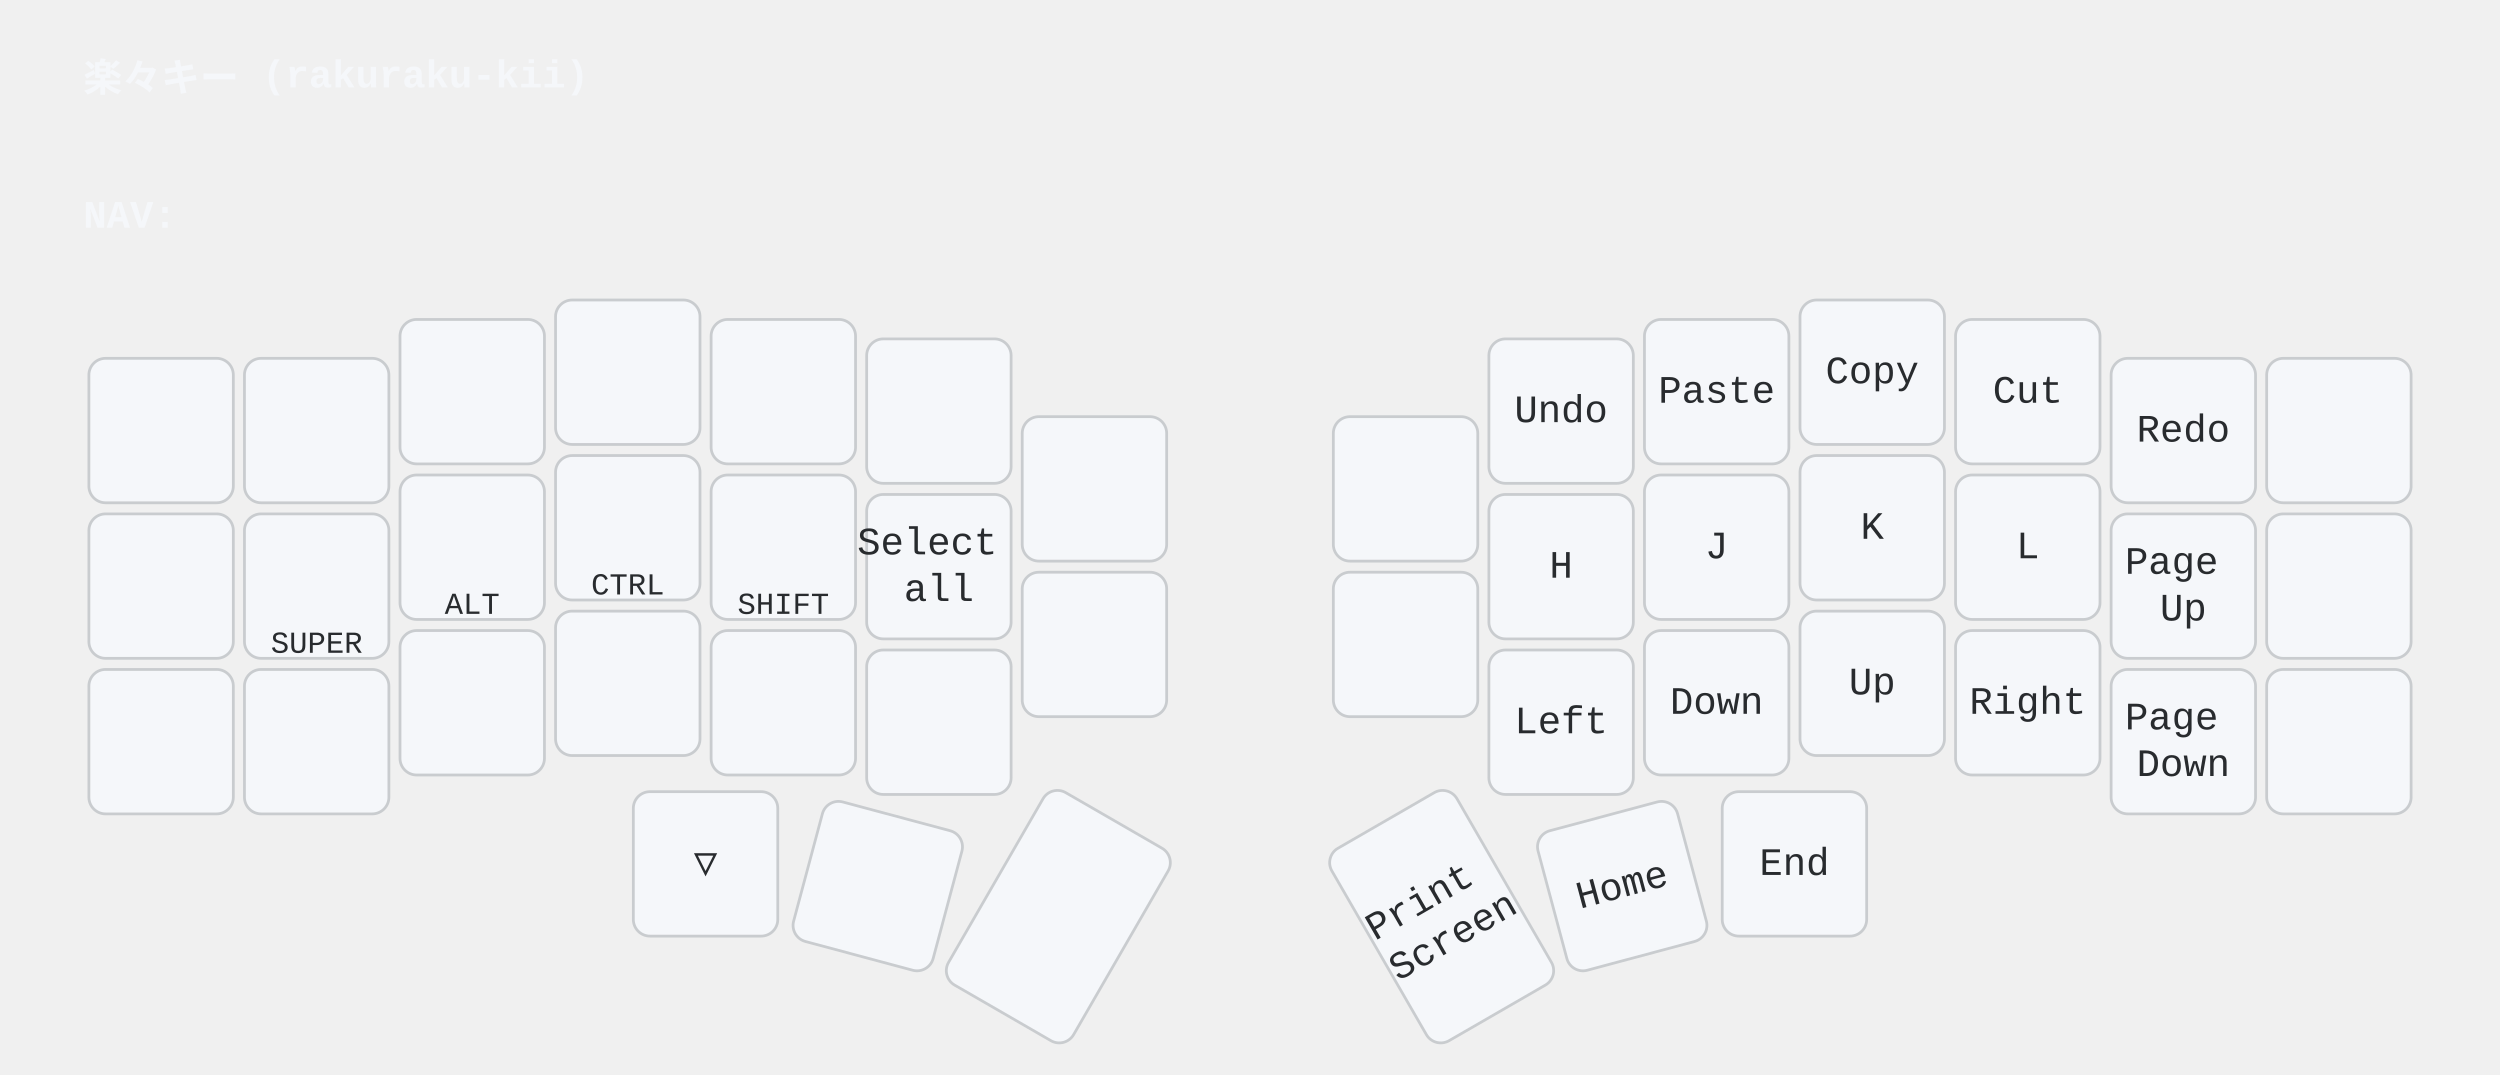
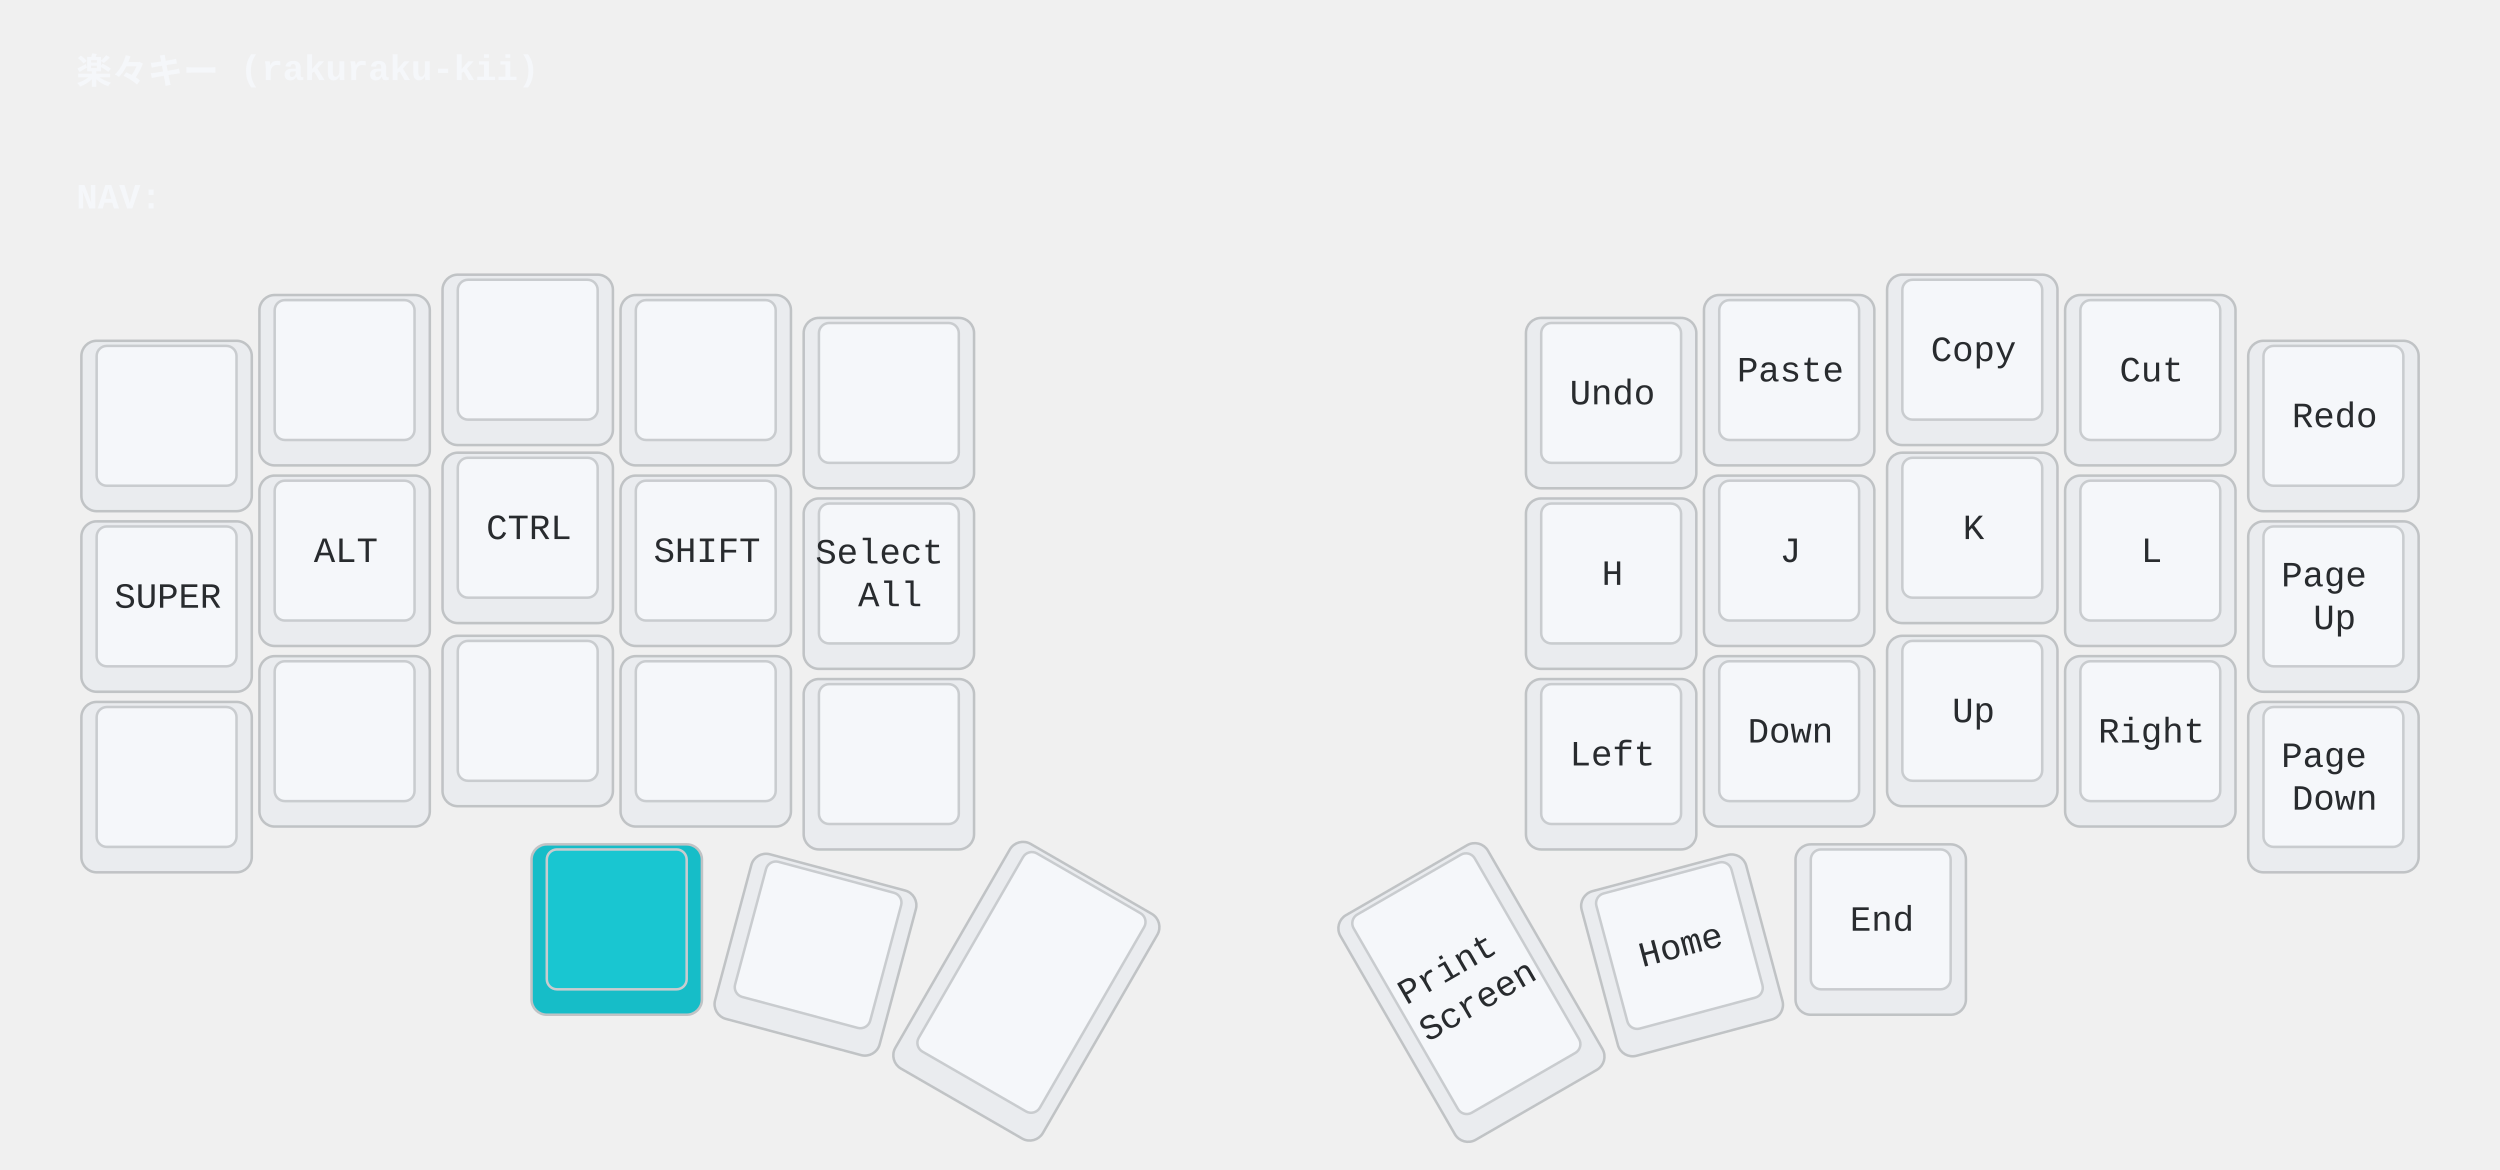
- <svg xmlns="http://www.w3.org/2000/svg" width="900" height="387" viewBox="0 0 900 387" class="keymap">
+ <svg xmlns="http://www.w3.org/2000/svg" width="983" height="460" viewBox="0 0 983 460" class="keymap">
  <style>/* inherit to force styles through use tags */
svg path {
    fill: inherit;
}

/* font and background color specifications */
* {
    background:#282B2E; 
    }
svg.keymap {
    font-family: SFMono-Regular,Consolas,Liberation Mono,Menlo,monospace;
    font-size: 14px;
    font-kerning: normal;
    text-rendering: optimizeLegibility;
    fill: #282B2E;
}

/* default key styling */
rect.key {
    fill: #f5f7fa;
}

rect.key, rect.combo {
    stroke: #c9cccf;
    stroke-width: 1;
}

/* default key side styling, only used is draw_key_sides is set */
rect.side {
    filter: brightness(90%);
}

/* color accent for combo boxes */
rect.combo, rect.combo-separate {
    fill: #5b7cfa;
}

/* color accent for held keys */
rect.held, rect.combo.held {
    fill: #19c6d1;
}

/* color accent for ghost (optional) keys */
rect.ghost, rect.combo.ghost {
    stroke-dasharray: 4, 4;
    stroke-width: 2;
}

text {
    text-anchor: middle;
    dominant-baseline: middle;
}

/* styling for layer labels */
text.label {
    font-weight: bold;
    text-anchor: start;
    fill: #f5f7fa
}

/* styling for optional footer */
text.footer {
    text-anchor: end;
    dominant-baseline: auto;
    stroke: white;
    stroke-width: 4;
    paint-order: stroke;
}

/* styling for combo tap, and key non-tap label text */
text.combo, text.hold, text.shifted, text.left, text.right {
    font-size: 11px;
}

text.hold {
    text-anchor: middle;
    dominant-baseline: auto;
}

text.shifted {
    text-anchor: middle;
    dominant-baseline: hanging;
}

text.left {
    text-anchor: start;
}

text.right {
    text-anchor: end;
}

text.layer-activator {
    text-decoration: underline;
}

/* styling for hold/shifted label text in combo box */
text.combo.hold, text.combo.shifted, text.combo.left, text.combo.right {
    font-size: 8px;
}

/* lighter symbol for transparent keys */
text.trans {
    fill: #282B2E;
}

/* styling for combo dendrons */
path.combo {
    stroke-width: 1;
    stroke: gray;
    fill: none;
}

/* Start Tabler Icons Cleanup */
/* cannot use height/width with glyphs */
.icon-tabler &gt; path {
    fill: inherit;
    stroke: inherit;
    stroke-width: 2;
}
/* hide tabler's default box */
.icon-tabler &gt; path[stroke="none"][fill="none"] {
    visibility: hidden;
}
/* End Tabler Icons Cleanup */

}</style>
  <g transform="translate(30,0)">
    <text x="0" y="28" class="label">楽々キー (rakuraku-kii)</text>
  </g>
  <g transform="translate(0,50)">
    <g transform="translate(30, 0)" class="layer-NAV">
      <text x="0" y="28" class="label" id="NAV">NAV:</text>
      <g transform="translate(0, 56)">
-         <g transform="translate(28, 49)" class="key keypos-0">
-           <rect rx="6" ry="6" x="-26" y="-26" width="52" height="52" class="key" />
-         </g>
-         <g transform="translate(84, 49)" class="key keypos-1">
-           <rect rx="6" ry="6" x="-26" y="-26" width="52" height="52" class="key" />
-         </g>
-         <g transform="translate(140, 35)" class="key keypos-2">
-           <rect rx="6" ry="6" x="-26" y="-26" width="52" height="52" class="key" />
-         </g>
-         <g transform="translate(196, 28)" class="key keypos-3">
-           <rect rx="6" ry="6" x="-26" y="-26" width="52" height="52" class="key" />
-         </g>
-         <g transform="translate(252, 35)" class="key keypos-4">
-           <rect rx="6" ry="6" x="-26" y="-26" width="52" height="52" class="key" />
-         </g>
-         <g transform="translate(308, 42)" class="key keypos-5">
-           <rect rx="6" ry="6" x="-26" y="-26" width="52" height="52" class="key" />
-         </g>
-         <g transform="translate(364, 70)" class="key keypos-6">
-           <rect rx="6" ry="6" x="-26" y="-26" width="52" height="52" class="key" />
-         </g>
-         <g transform="translate(476, 70)" class="key keypos-7">
-           <rect rx="6" ry="6" x="-26" y="-26" width="52" height="52" class="key" />
-         </g>
-         <g transform="translate(532, 42)" class="key keypos-8">
-           <rect rx="6" ry="6" x="-26" y="-26" width="52" height="52" class="key" />
-           <text x="0" y="0" class="key tap">Undo</text>
-         </g>
-         <g transform="translate(588, 35)" class="key keypos-9">
-           <rect rx="6" ry="6" x="-26" y="-26" width="52" height="52" class="key" />
-           <text x="0" y="0" class="key tap">Paste</text>
-         </g>
-         <g transform="translate(644, 28)" class="key keypos-10">
-           <rect rx="6" ry="6" x="-26" y="-26" width="52" height="52" class="key" />
-           <text x="0" y="0" class="key tap">Copy</text>
-         </g>
-         <g transform="translate(700, 35)" class="key keypos-11">
-           <rect rx="6" ry="6" x="-26" y="-26" width="52" height="52" class="key" />
-           <text x="0" y="0" class="key tap">Cut</text>
-         </g>
-         <g transform="translate(756, 49)" class="key keypos-12">
-           <rect rx="6" ry="6" x="-26" y="-26" width="52" height="52" class="key" />
-           <text x="0" y="0" class="key tap">Redo</text>
-         </g>
-         <g transform="translate(812, 49)" class="key keypos-13">
-           <rect rx="6" ry="6" x="-26" y="-26" width="52" height="52" class="key" />
-         </g>
-         <g transform="translate(28, 105)" class="key keypos-14">
-           <rect rx="6" ry="6" x="-26" y="-26" width="52" height="52" class="key" />
-         </g>
-         <g transform="translate(84, 105)" class="key keypos-15">
-           <rect rx="6" ry="6" x="-26" y="-26" width="52" height="52" class="key" />
-           <text x="0" y="24" class="key hold">SUPER</text>
-         </g>
-         <g transform="translate(140, 91)" class="key keypos-16">
-           <rect rx="6" ry="6" x="-26" y="-26" width="52" height="52" class="key" />
-           <text x="0" y="24" class="key hold">ALT</text>
-         </g>
-         <g transform="translate(196, 84)" class="key keypos-17">
-           <rect rx="6" ry="6" x="-26" y="-26" width="52" height="52" class="key" />
-           <text x="0" y="24" class="key hold">CTRL</text>
-         </g>
-         <g transform="translate(252, 91)" class="key keypos-18">
-           <rect rx="6" ry="6" x="-26" y="-26" width="52" height="52" class="key" />
-           <text x="0" y="24" class="key hold">SHIFT</text>
-         </g>
-         <g transform="translate(308, 98)" class="key keypos-19">
-           <rect rx="6" ry="6" x="-26" y="-26" width="52" height="52" class="key" />
-           <text x="0" y="0" class="key tap">
+         <g transform="translate(36, 62)" class="key keypos-0">
+           <rect rx="6" ry="6" x="-34" y="-34" width="67" height="67" class="key side" />
+           <rect rx="4" ry="4" x="-28" y="-32" width="55" height="55" class="key" />
+         </g>
+         <g transform="translate(106, 44)" class="key keypos-1">
+           <rect rx="6" ry="6" x="-34" y="-34" width="67" height="67" class="key side" />
+           <rect rx="4" ry="4" x="-28" y="-32" width="55" height="55" class="key" />
+         </g>
+         <g transform="translate(178, 36)" class="key keypos-2">
+           <rect rx="6" ry="6" x="-34" y="-34" width="67" height="67" class="key side" />
+           <rect rx="4" ry="4" x="-28" y="-32" width="55" height="55" class="key" />
+         </g>
+         <g transform="translate(248, 44)" class="key keypos-3">
+           <rect rx="6" ry="6" x="-34" y="-34" width="67" height="67" class="key side" />
+           <rect rx="4" ry="4" x="-28" y="-32" width="55" height="55" class="key" />
+         </g>
+         <g transform="translate(320, 53)" class="key keypos-4">
+           <rect rx="6" ry="6" x="-34" y="-34" width="67" height="67" class="key side" />
+           <rect rx="4" ry="4" x="-28" y="-32" width="55" height="55" class="key" />
+         </g>
+         <g transform="translate(604, 53)" class="key keypos-5">
+           <rect rx="6" ry="6" x="-34" y="-34" width="67" height="67" class="key side" />
+           <rect rx="4" ry="4" x="-28" y="-32" width="55" height="55" class="key" />
+           <text x="0" y="-4" class="key tap">Undo</text>
+         </g>
+         <g transform="translate(674, 44)" class="key keypos-6">
+           <rect rx="6" ry="6" x="-34" y="-34" width="67" height="67" class="key side" />
+           <rect rx="4" ry="4" x="-28" y="-32" width="55" height="55" class="key" />
+           <text x="0" y="-4" class="key tap">Paste</text>
+         </g>
+         <g transform="translate(746, 36)" class="key keypos-7">
+           <rect rx="6" ry="6" x="-34" y="-34" width="67" height="67" class="key side" />
+           <rect rx="4" ry="4" x="-28" y="-32" width="55" height="55" class="key" />
+           <text x="0" y="-4" class="key tap">Copy</text>
+         </g>
+         <g transform="translate(816, 44)" class="key keypos-8">
+           <rect rx="6" ry="6" x="-34" y="-34" width="67" height="67" class="key side" />
+           <rect rx="4" ry="4" x="-28" y="-32" width="55" height="55" class="key" />
+           <text x="0" y="-4" class="key tap">Cut</text>
+         </g>
+         <g transform="translate(888, 62)" class="key keypos-9">
+           <rect rx="6" ry="6" x="-34" y="-34" width="67" height="67" class="key side" />
+           <rect rx="4" ry="4" x="-28" y="-32" width="55" height="55" class="key" />
+           <text x="0" y="-4" class="key tap">Redo</text>
+         </g>
+         <g transform="translate(36, 133)" class="key keypos-10">
+           <rect rx="6" ry="6" x="-34" y="-34" width="67" height="67" class="key side" />
+           <rect rx="4" ry="4" x="-28" y="-32" width="55" height="55" class="key" />
+           <text x="0" y="-4" class="key tap">SUPER</text>
+         </g>
+         <g transform="translate(106, 115)" class="key keypos-11">
+           <rect rx="6" ry="6" x="-34" y="-34" width="67" height="67" class="key side" />
+           <rect rx="4" ry="4" x="-28" y="-32" width="55" height="55" class="key" />
+           <text x="0" y="-4" class="key tap">ALT</text>
+         </g>
+         <g transform="translate(178, 106)" class="key keypos-12">
+           <rect rx="6" ry="6" x="-34" y="-34" width="67" height="67" class="key side" />
+           <rect rx="4" ry="4" x="-28" y="-32" width="55" height="55" class="key" />
+           <text x="0" y="-4" class="key tap">CTRL</text>
+         </g>
+         <g transform="translate(248, 115)" class="key keypos-13">
+           <rect rx="6" ry="6" x="-34" y="-34" width="67" height="67" class="key side" />
+           <rect rx="4" ry="4" x="-28" y="-32" width="55" height="55" class="key" />
+           <text x="0" y="-4" class="key tap">SHIFT</text>
+         </g>
+         <g transform="translate(320, 124)" class="key keypos-14">
+           <rect rx="6" ry="6" x="-34" y="-34" width="67" height="67" class="key side" />
+           <rect rx="4" ry="4" x="-28" y="-32" width="55" height="55" class="key" />
+           <text x="0" y="-4" class="key tap">
            <tspan x="0" dy="-0.6em">Select</tspan>
-             <tspan x="0" dy="1.2em">all</tspan>
+             <tspan x="0" dy="1.2em">All</tspan>
          </text>
        </g>
-         <g transform="translate(364, 126)" class="key keypos-20">
-           <rect rx="6" ry="6" x="-26" y="-26" width="52" height="52" class="key" />
-         </g>
-         <g transform="translate(476, 126)" class="key keypos-21">
-           <rect rx="6" ry="6" x="-26" y="-26" width="52" height="52" class="key" />
-         </g>
-         <g transform="translate(532, 98)" class="key keypos-22">
-           <rect rx="6" ry="6" x="-26" y="-26" width="52" height="52" class="key" />
-           <text x="0" y="0" class="key tap">H</text>
-         </g>
-         <g transform="translate(588, 91)" class="key keypos-23">
-           <rect rx="6" ry="6" x="-26" y="-26" width="52" height="52" class="key" />
-           <text x="0" y="0" class="key tap">J</text>
-         </g>
-         <g transform="translate(644, 84)" class="key keypos-24">
-           <rect rx="6" ry="6" x="-26" y="-26" width="52" height="52" class="key" />
-           <text x="0" y="0" class="key tap">K</text>
-         </g>
-         <g transform="translate(700, 91)" class="key keypos-25">
-           <rect rx="6" ry="6" x="-26" y="-26" width="52" height="52" class="key" />
-           <text x="0" y="0" class="key tap">L</text>
-         </g>
-         <g transform="translate(756, 105)" class="key keypos-26">
-           <rect rx="6" ry="6" x="-26" y="-26" width="52" height="52" class="key" />
-           <text x="0" y="0" class="key tap">
+         <g transform="translate(604, 124)" class="key keypos-15">
+           <rect rx="6" ry="6" x="-34" y="-34" width="67" height="67" class="key side" />
+           <rect rx="4" ry="4" x="-28" y="-32" width="55" height="55" class="key" />
+           <text x="0" y="-4" class="key tap">H</text>
+         </g>
+         <g transform="translate(674, 115)" class="key keypos-16">
+           <rect rx="6" ry="6" x="-34" y="-34" width="67" height="67" class="key side" />
+           <rect rx="4" ry="4" x="-28" y="-32" width="55" height="55" class="key" />
+           <text x="0" y="-4" class="key tap">J</text>
+         </g>
+         <g transform="translate(746, 106)" class="key keypos-17">
+           <rect rx="6" ry="6" x="-34" y="-34" width="67" height="67" class="key side" />
+           <rect rx="4" ry="4" x="-28" y="-32" width="55" height="55" class="key" />
+           <text x="0" y="-4" class="key tap">K</text>
+         </g>
+         <g transform="translate(816, 115)" class="key keypos-18">
+           <rect rx="6" ry="6" x="-34" y="-34" width="67" height="67" class="key side" />
+           <rect rx="4" ry="4" x="-28" y="-32" width="55" height="55" class="key" />
+           <text x="0" y="-4" class="key tap">L</text>
+         </g>
+         <g transform="translate(888, 133)" class="key keypos-19">
+           <rect rx="6" ry="6" x="-34" y="-34" width="67" height="67" class="key side" />
+           <rect rx="4" ry="4" x="-28" y="-32" width="55" height="55" class="key" />
+           <text x="0" y="-4" class="key tap">
            <tspan x="0" dy="-0.6em">Page</tspan>
            <tspan x="0" dy="1.2em">Up</tspan>
          </text>
        </g>
-         <g transform="translate(812, 105)" class="key keypos-27">
-           <rect rx="6" ry="6" x="-26" y="-26" width="52" height="52" class="key" />
-         </g>
-         <g transform="translate(28, 161)" class="key keypos-28">
-           <rect rx="6" ry="6" x="-26" y="-26" width="52" height="52" class="key" />
-         </g>
-         <g transform="translate(84, 161)" class="key keypos-29">
-           <rect rx="6" ry="6" x="-26" y="-26" width="52" height="52" class="key" />
-         </g>
-         <g transform="translate(140, 147)" class="key keypos-30">
-           <rect rx="6" ry="6" x="-26" y="-26" width="52" height="52" class="key" />
-         </g>
-         <g transform="translate(196, 140)" class="key keypos-31">
-           <rect rx="6" ry="6" x="-26" y="-26" width="52" height="52" class="key" />
-         </g>
-         <g transform="translate(252, 147)" class="key keypos-32">
-           <rect rx="6" ry="6" x="-26" y="-26" width="52" height="52" class="key" />
-         </g>
-         <g transform="translate(308, 154)" class="key keypos-33">
-           <rect rx="6" ry="6" x="-26" y="-26" width="52" height="52" class="key" />
-         </g>
-         <g transform="translate(532, 154)" class="key keypos-34">
-           <rect rx="6" ry="6" x="-26" y="-26" width="52" height="52" class="key" />
-           <text x="0" y="0" class="key tap">Left</text>
-         </g>
-         <g transform="translate(588, 147)" class="key keypos-35">
-           <rect rx="6" ry="6" x="-26" y="-26" width="52" height="52" class="key" />
-           <text x="0" y="0" class="key tap">Down</text>
-         </g>
-         <g transform="translate(644, 140)" class="key keypos-36">
-           <rect rx="6" ry="6" x="-26" y="-26" width="52" height="52" class="key" />
-           <text x="0" y="0" class="key tap">Up</text>
-         </g>
-         <g transform="translate(700, 147)" class="key keypos-37">
-           <rect rx="6" ry="6" x="-26" y="-26" width="52" height="52" class="key" />
-           <text x="0" y="0" class="key tap">Right</text>
-         </g>
-         <g transform="translate(756, 161)" class="key keypos-38">
-           <rect rx="6" ry="6" x="-26" y="-26" width="52" height="52" class="key" />
-           <text x="0" y="0" class="key tap">
+         <g transform="translate(36, 204)" class="key keypos-20">
+           <rect rx="6" ry="6" x="-34" y="-34" width="67" height="67" class="key side" />
+           <rect rx="4" ry="4" x="-28" y="-32" width="55" height="55" class="key" />
+         </g>
+         <g transform="translate(106, 186)" class="key keypos-21">
+           <rect rx="6" ry="6" x="-34" y="-34" width="67" height="67" class="key side" />
+           <rect rx="4" ry="4" x="-28" y="-32" width="55" height="55" class="key" />
+         </g>
+         <g transform="translate(178, 178)" class="key keypos-22">
+           <rect rx="6" ry="6" x="-34" y="-34" width="67" height="67" class="key side" />
+           <rect rx="4" ry="4" x="-28" y="-32" width="55" height="55" class="key" />
+         </g>
+         <g transform="translate(248, 186)" class="key keypos-23">
+           <rect rx="6" ry="6" x="-34" y="-34" width="67" height="67" class="key side" />
+           <rect rx="4" ry="4" x="-28" y="-32" width="55" height="55" class="key" />
+         </g>
+         <g transform="translate(320, 195)" class="key keypos-24">
+           <rect rx="6" ry="6" x="-34" y="-34" width="67" height="67" class="key side" />
+           <rect rx="4" ry="4" x="-28" y="-32" width="55" height="55" class="key" />
+         </g>
+         <g transform="translate(604, 195)" class="key keypos-25">
+           <rect rx="6" ry="6" x="-34" y="-34" width="67" height="67" class="key side" />
+           <rect rx="4" ry="4" x="-28" y="-32" width="55" height="55" class="key" />
+           <text x="0" y="-4" class="key tap">Left</text>
+         </g>
+         <g transform="translate(674, 186)" class="key keypos-26">
+           <rect rx="6" ry="6" x="-34" y="-34" width="67" height="67" class="key side" />
+           <rect rx="4" ry="4" x="-28" y="-32" width="55" height="55" class="key" />
+           <text x="0" y="-4" class="key tap">Down</text>
+         </g>
+         <g transform="translate(746, 178)" class="key keypos-27">
+           <rect rx="6" ry="6" x="-34" y="-34" width="67" height="67" class="key side" />
+           <rect rx="4" ry="4" x="-28" y="-32" width="55" height="55" class="key" />
+           <text x="0" y="-4" class="key tap">Up</text>
+         </g>
+         <g transform="translate(816, 186)" class="key keypos-28">
+           <rect rx="6" ry="6" x="-34" y="-34" width="67" height="67" class="key side" />
+           <rect rx="4" ry="4" x="-28" y="-32" width="55" height="55" class="key" />
+           <text x="0" y="-4" class="key tap">Right</text>
+         </g>
+         <g transform="translate(888, 204)" class="key keypos-29">
+           <rect rx="6" ry="6" x="-34" y="-34" width="67" height="67" class="key side" />
+           <rect rx="4" ry="4" x="-28" y="-32" width="55" height="55" class="key" />
+           <text x="0" y="-4" class="key tap">
            <tspan x="0" dy="-0.6em">Page</tspan>
            <tspan x="0" dy="1.2em">Down</tspan>
          </text>
        </g>
-         <g transform="translate(812, 161)" class="key keypos-39">
-           <rect rx="6" ry="6" x="-26" y="-26" width="52" height="52" class="key" />
-         </g>
-         <g transform="translate(224, 205)" class="key keypos-40">
-           <rect rx="6" ry="6" x="-26" y="-26" width="52" height="52" class="key" />
-           <text x="0" y="0" class="key tap">▽</text>
-         </g>
-         <g transform="translate(286, 213) rotate(15.0)" class="key keypos-41">
-           <rect rx="6" ry="6" x="-26" y="-26" width="52" height="52" class="key" />
-         </g>
-         <g transform="translate(351, 224) rotate(30.0)" class="key keypos-42">
-           <rect rx="6" ry="6" x="-26" y="-40" width="52" height="80" class="key" />
-         </g>
-         <g transform="translate(489, 224) rotate(-30.0)" class="key keypos-43">
-           <rect rx="6" ry="6" x="-26" y="-40" width="52" height="80" class="key" />
-           <text x="0" y="0" class="key tap">
+         <g transform="translate(213, 260)" class="key held keypos-30">
+           <rect rx="6" ry="6" x="-34" y="-34" width="67" height="67" class="key held side" />
+           <rect rx="4" ry="4" x="-28" y="-32" width="55" height="55" class="key held" />
+         </g>
+         <g transform="translate(291, 270) rotate(15.0)" class="key keypos-31">
+           <rect rx="6" ry="6" x="-34" y="-34" width="67" height="67" class="key side" />
+           <rect rx="4" ry="4" x="-28" y="-32" width="55" height="55" class="key" />
+         </g>
+         <g transform="translate(374, 284) rotate(30.0)" class="key keypos-32">
+           <rect rx="6" ry="6" x="-34" y="-51" width="67" height="102" class="key side" />
+           <rect rx="4" ry="4" x="-28" y="-49" width="55" height="90" class="key" />
+         </g>
+         <g transform="translate(549, 284) rotate(-30.0)" class="key keypos-33">
+           <rect rx="6" ry="6" x="-34" y="-51" width="67" height="102" class="key side" />
+           <rect rx="4" ry="4" x="-28" y="-49" width="55" height="90" class="key" />
+           <text x="0" y="-4" class="key tap">
            <tspan x="0" dy="-0.6em">Print</tspan>
            <tspan x="0" dy="1.2em">Screen</tspan>
          </text>
        </g>
-         <g transform="translate(554, 213) rotate(-15.0)" class="key keypos-44">
-           <rect rx="6" ry="6" x="-26" y="-26" width="52" height="52" class="key" />
-           <text x="0" y="0" class="key tap">Home</text>
-         </g>
-         <g transform="translate(616, 205)" class="key keypos-45">
-           <rect rx="6" ry="6" x="-26" y="-26" width="52" height="52" class="key" />
-           <text x="0" y="0" class="key tap">End</text>
+         <g transform="translate(632, 270) rotate(-15.0)" class="key keypos-34">
+           <rect rx="6" ry="6" x="-34" y="-34" width="67" height="67" class="key side" />
+           <rect rx="4" ry="4" x="-28" y="-32" width="55" height="55" class="key" />
+           <text x="0" y="-4" class="key tap">Home</text>
+         </g>
+         <g transform="translate(710, 260)" class="key keypos-35">
+           <rect rx="6" ry="6" x="-34" y="-34" width="67" height="67" class="key side" />
+           <rect rx="4" ry="4" x="-28" y="-32" width="55" height="55" class="key" />
+           <text x="0" y="-4" class="key tap">End</text>
        </g>
      </g>
    </g>
  </g>
</svg>
